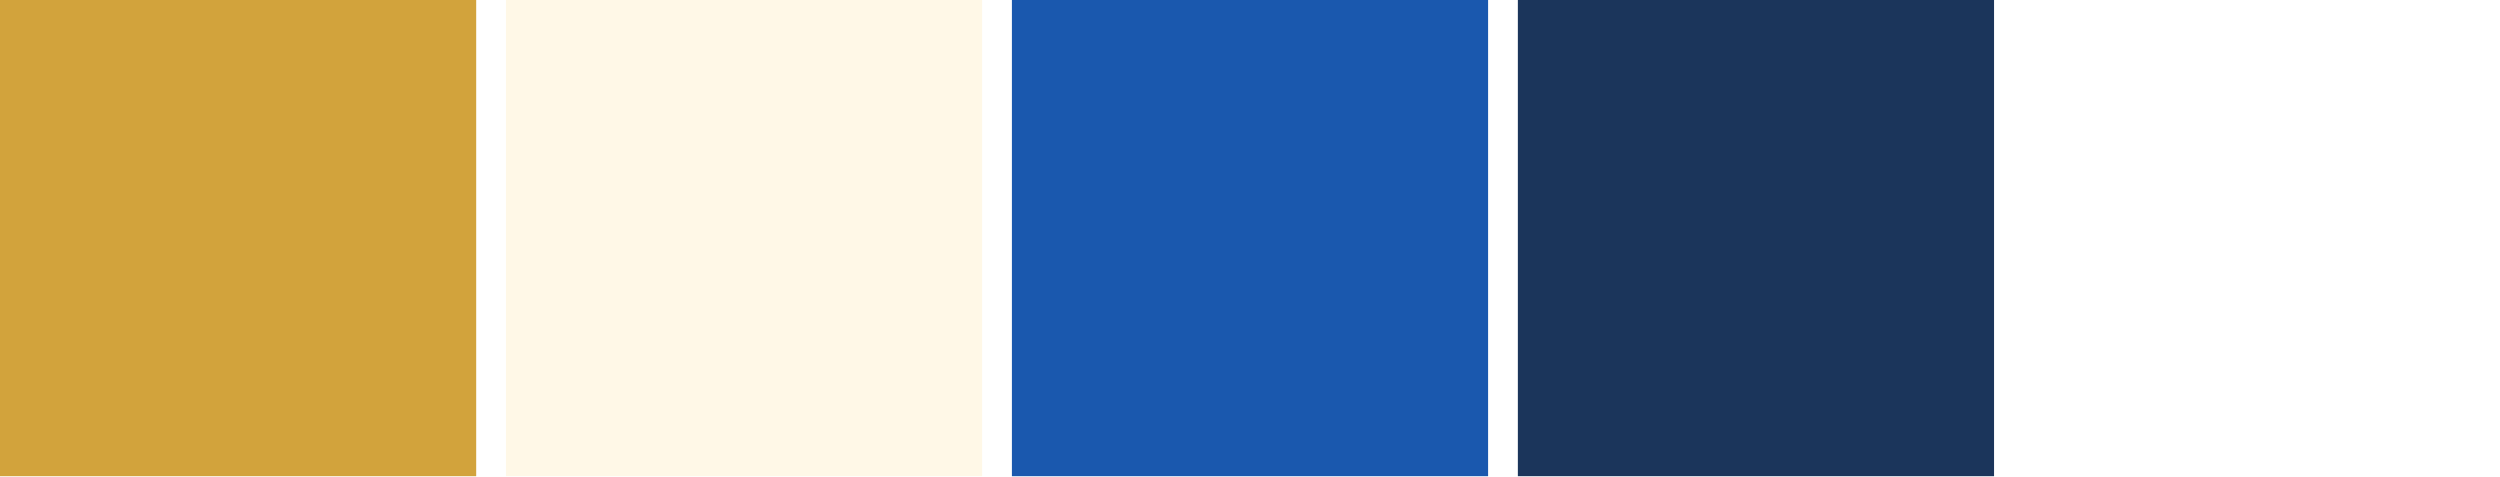
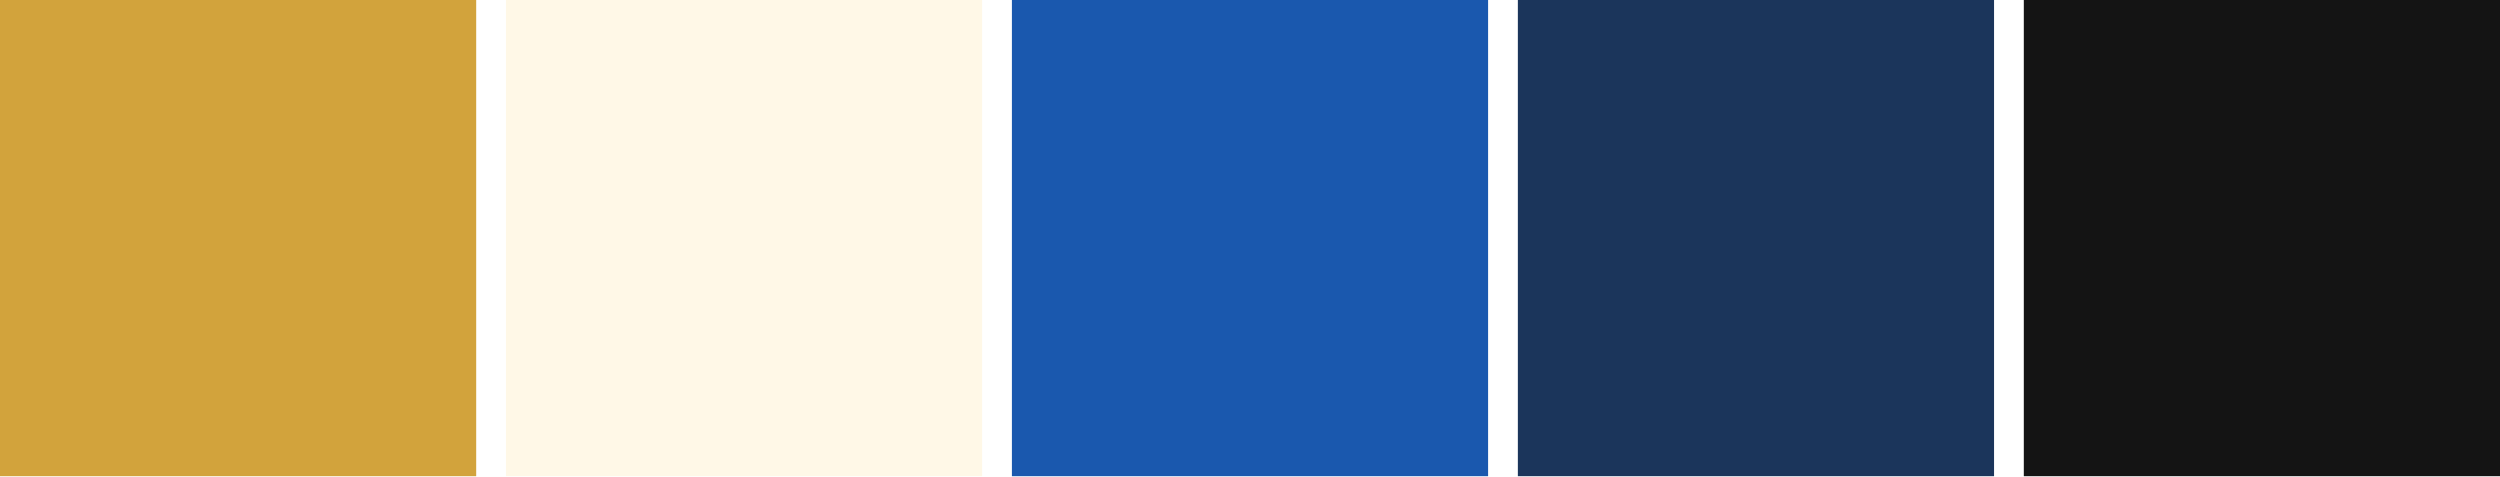
<svg xmlns="http://www.w3.org/2000/svg" width="126" height="24" viewBox="0 0 126 24">
  <rect x="0" y="0" width="24" height="24" fill="#d2a33c" />
  <rect x="25.5" y="0" width="24" height="24" fill="#fff8e7" />
  <rect x="51" y="0" width="24" height="24" fill="#1a58ae" />
  <rect x="76.5" y="0" width="24" height="24" fill="#1b355b" />
-   <rect x="102" y="0" width="24" fill="#141414" />
+   <rect x="102" y="0" width="24" height="24" fill="#141414" />
</svg>
